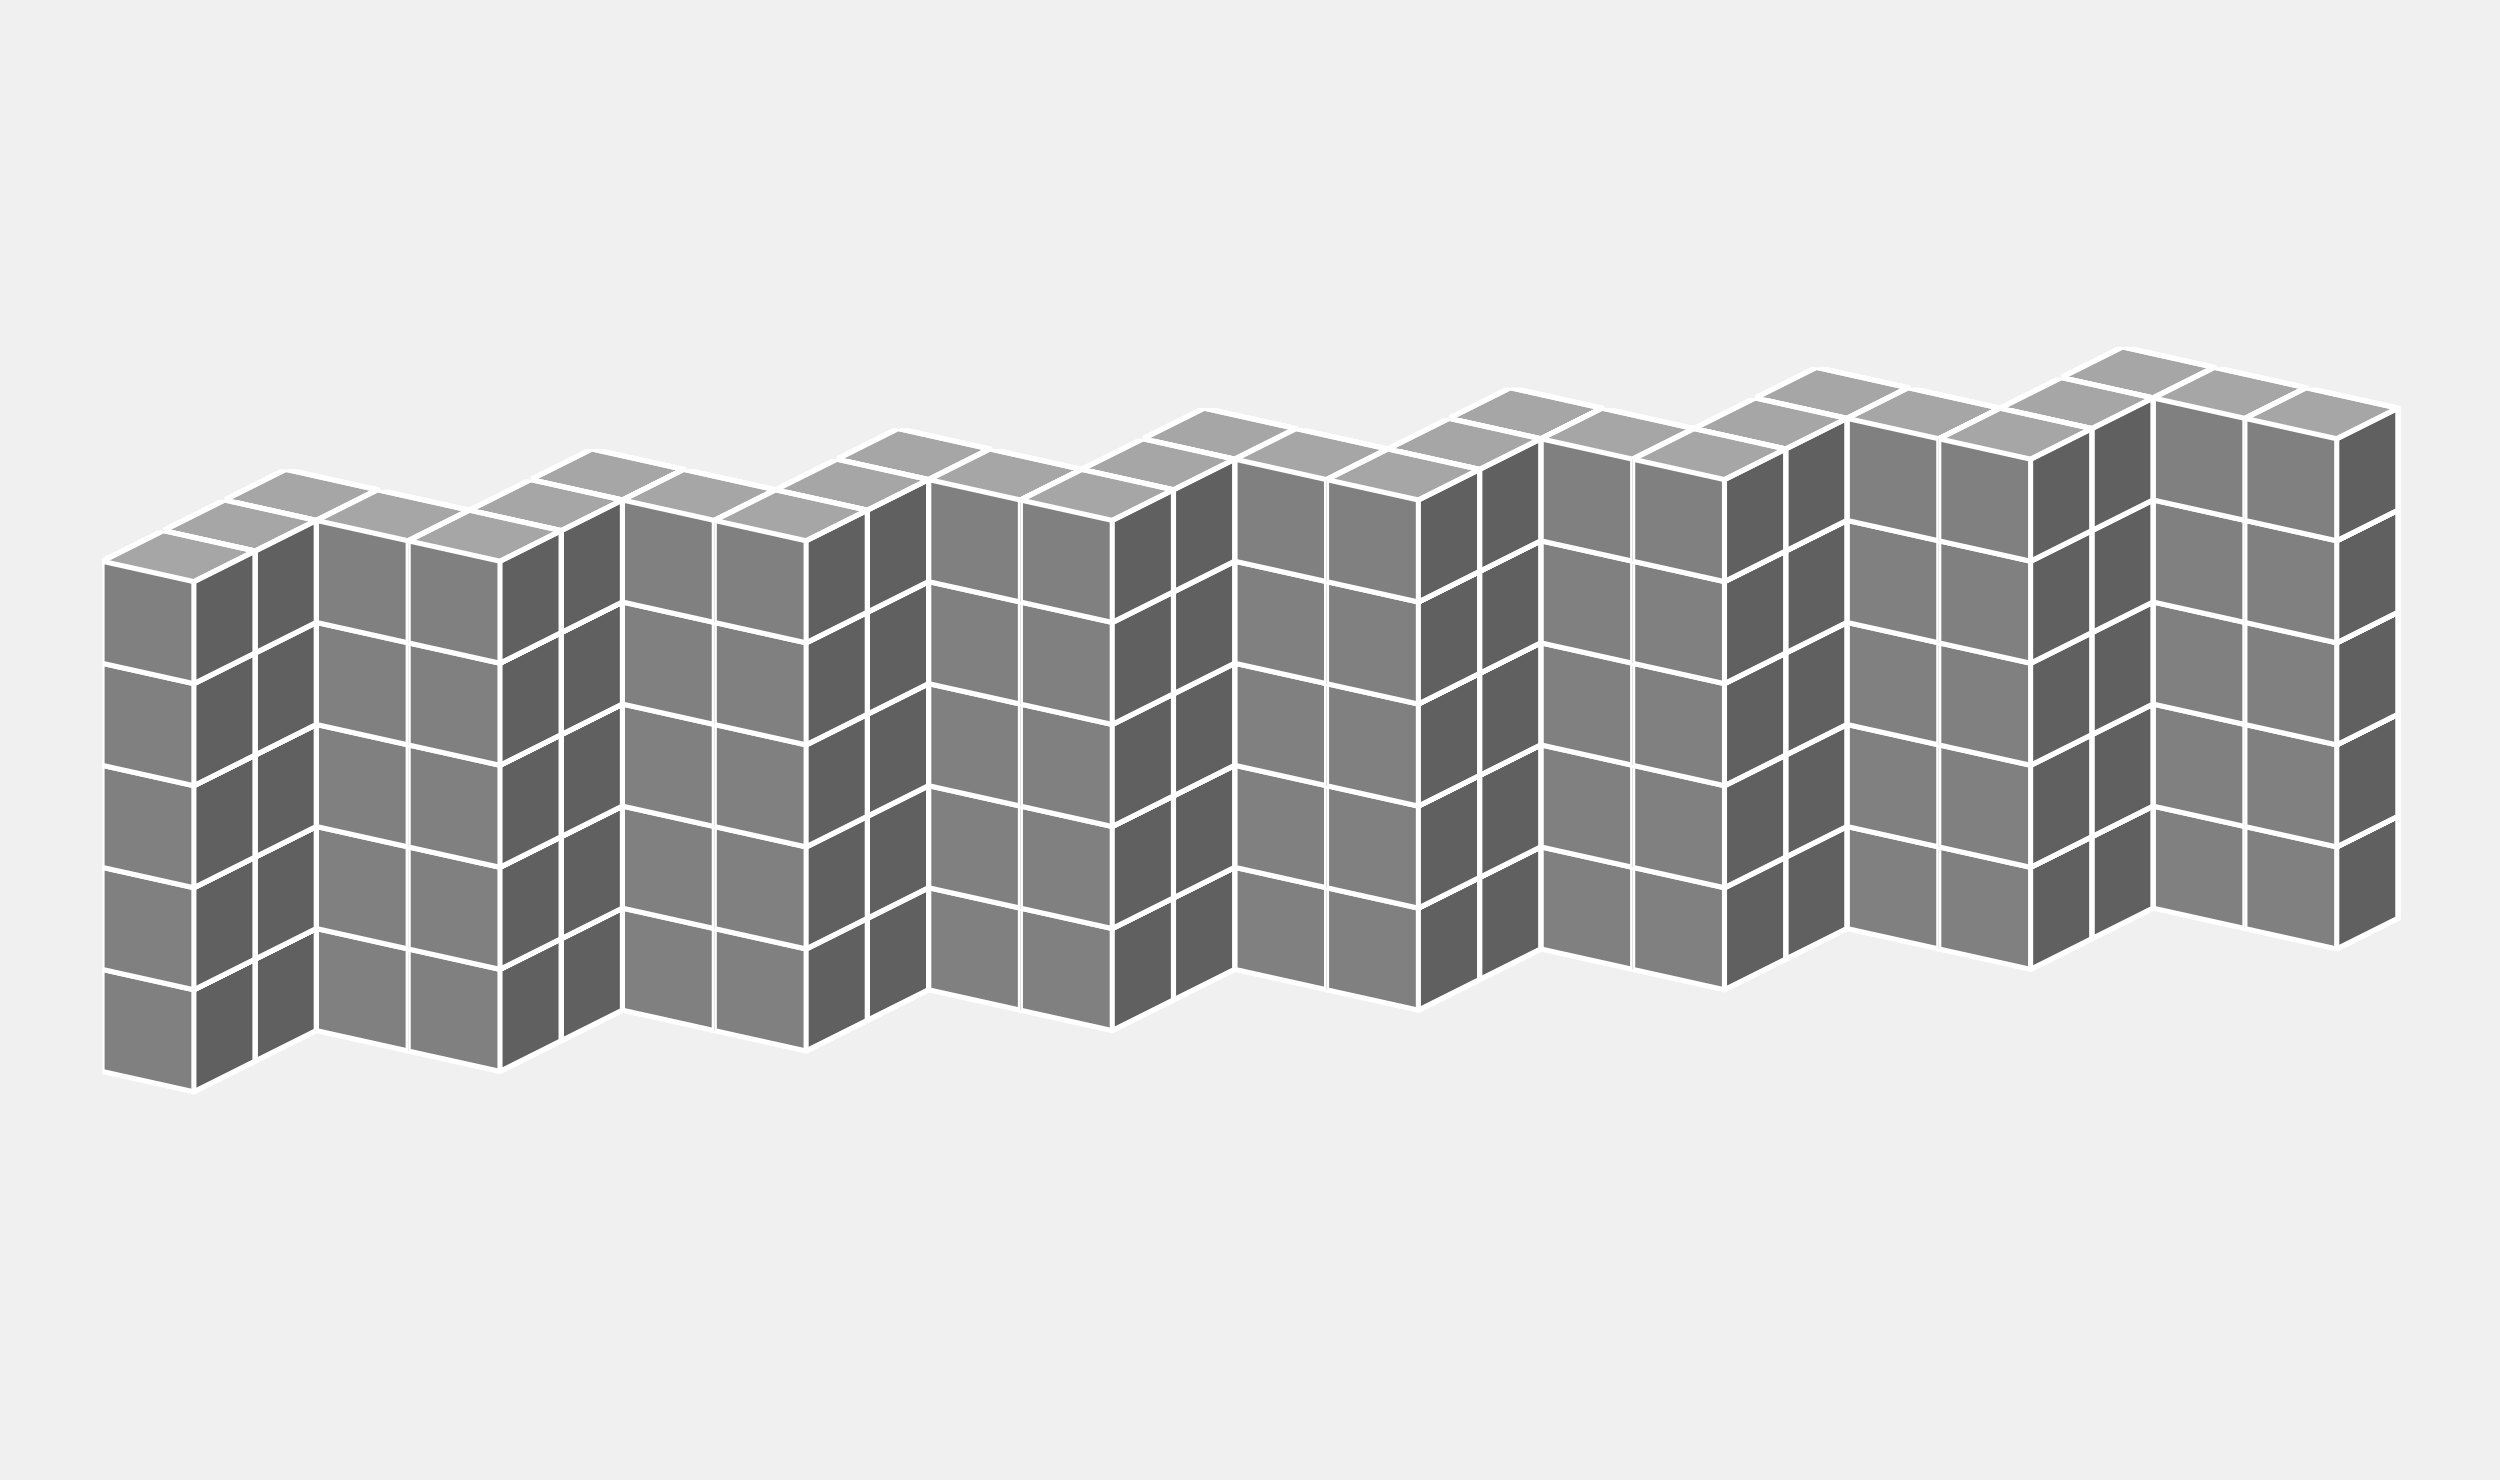
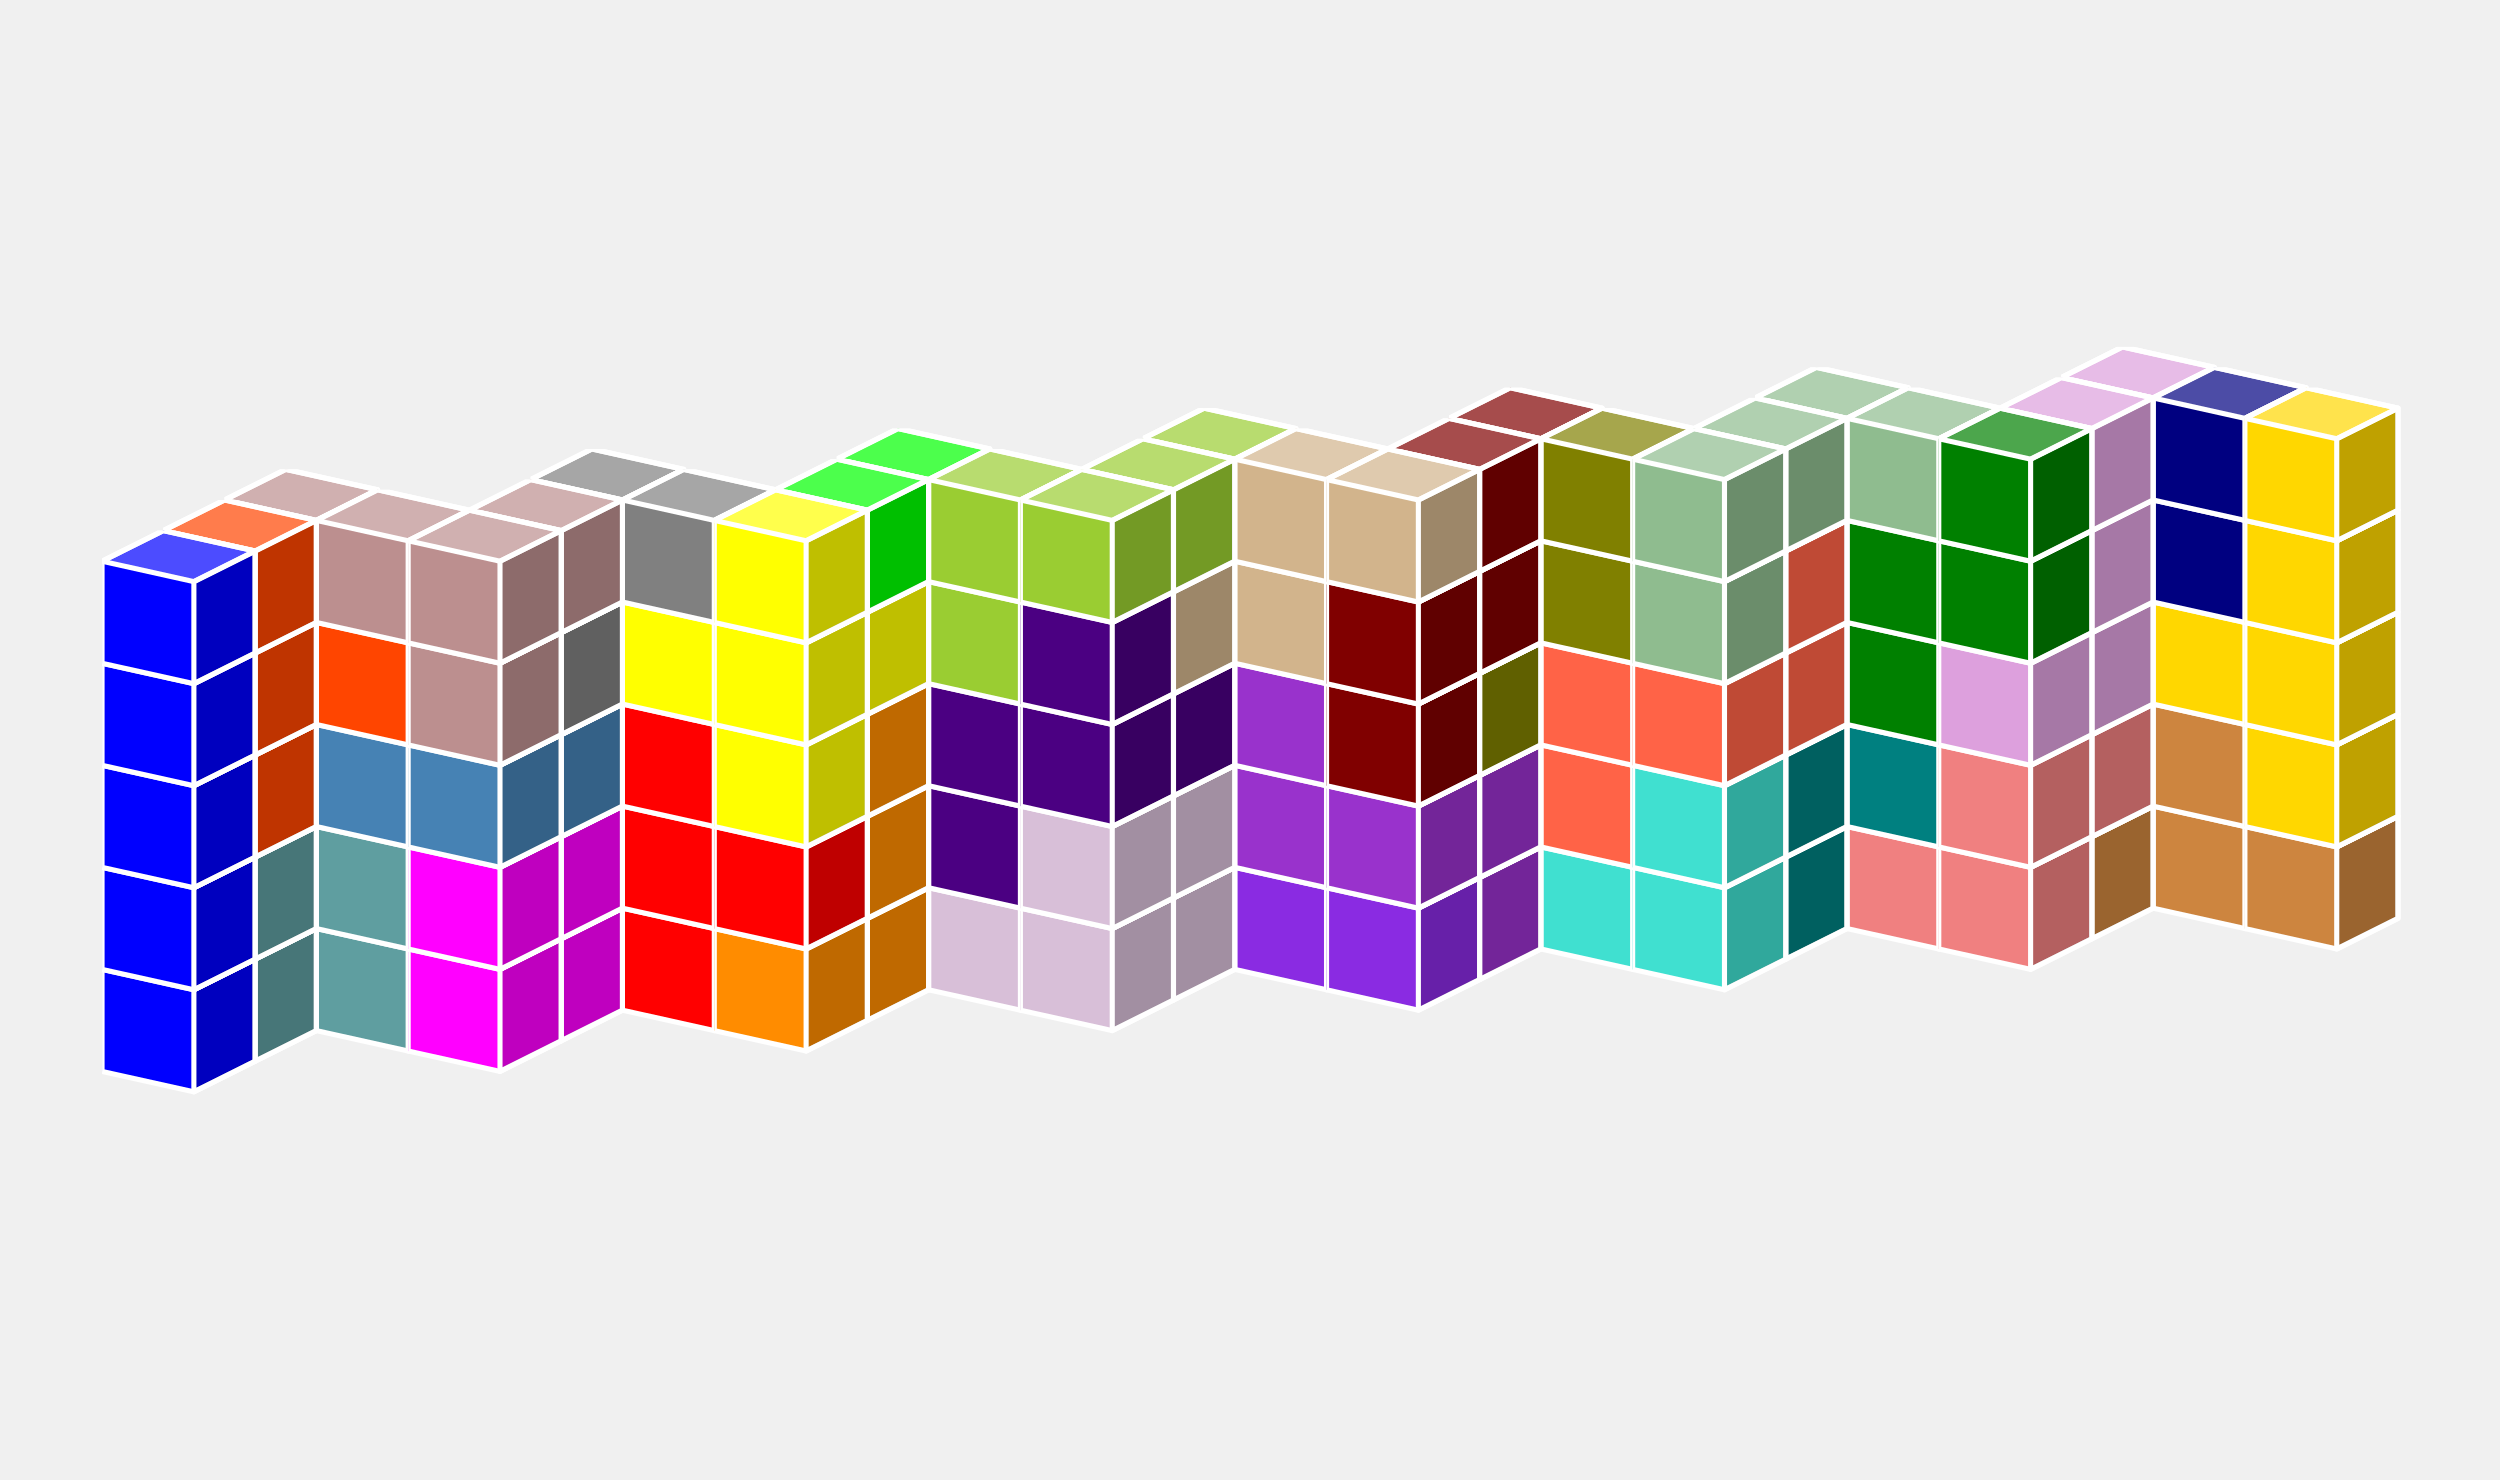
<svg xmlns="http://www.w3.org/2000/svg" xmlns:xlink="http://www.w3.org/1999/xlink" width="245" height="145" viewBox="0 0 245 145">
  <defs>
    <symbol id="cube0">
      <polygon fill="gray" stroke="white" stroke-width="0.5" stroke-linejoin="round" points="0,13 9,15 15,12 15,2 6,0 0,3" />
      <polygon fill="black" fill-opacity="0.25" stroke="white" stroke-width="0.5" stroke-linejoin="round" points="9,15 15,12 15,2 9,5" />
      <polygon fill="white" fill-opacity="0.30" stroke="white" stroke-width="0.5" stroke-linejoin="round" points="0,3 9,5 15,2 6,0" />
    </symbol>
    <symbol id="cubeA">
      <polygon fill="cadetblue" stroke="white" stroke-width="0.5" stroke-linejoin="round" points="0,13 9,15 15,12 15,2 6,0 0,3" />
      <polygon fill="black" fill-opacity="0.25" stroke="white" stroke-width="0.5" stroke-linejoin="round" points="9,15 15,12 15,2 9,5" />
      <polygon fill="white" fill-opacity="0.30" stroke="white" stroke-width="0.5" stroke-linejoin="round" points="0,3 9,5 15,2 6,0" />
    </symbol>
    <symbol id="cubeF">
      <polygon fill="green" stroke="white" stroke-width="0.5" stroke-linejoin="round" points="0,13 9,15 15,12 15,2 6,0 0,3" />
      <polygon fill="black" fill-opacity="0.25" stroke="white" stroke-width="0.5" stroke-linejoin="round" points="9,15 15,12 15,2 9,5" />
      <polygon fill="white" fill-opacity="0.30" stroke="white" stroke-width="0.5" stroke-linejoin="round" points="0,3 9,5 15,2 6,0" />
    </symbol>
    <symbol id="cubeI">
      <polygon fill="blue" stroke="white" stroke-width="0.5" stroke-linejoin="round" points="0,13 9,15 15,12 15,2 6,0 0,3" />
      <polygon fill="black" fill-opacity="0.25" stroke="white" stroke-width="0.5" stroke-linejoin="round" points="9,15 15,12 15,2 9,5" />
      <polygon fill="white" fill-opacity="0.30" stroke="white" stroke-width="0.5" stroke-linejoin="round" points="0,3 9,5 15,2 6,0" />
    </symbol>
    <symbol id="cubeJ1">
      <polygon fill="steelblue" stroke="white" stroke-width="0.5" stroke-linejoin="round" points="0,13 9,15 15,12 15,2 6,0 0,3" />
      <polygon fill="black" fill-opacity="0.25" stroke="white" stroke-width="0.5" stroke-linejoin="round" points="9,15 15,12 15,2 9,5" />
      <polygon fill="white" fill-opacity="0.30" stroke="white" stroke-width="0.5" stroke-linejoin="round" points="0,3 9,5 15,2 6,0" />
    </symbol>
    <symbol id="cubeJ2">
      <polygon fill="gray" stroke="white" stroke-width="0.5" stroke-linejoin="round" points="0,13 9,15 15,12 15,2 6,0 0,3" />
      <polygon fill="black" fill-opacity="0.25" stroke="white" stroke-width="0.5" stroke-linejoin="round" points="9,15 15,12 15,2 9,5" />
      <polygon fill="white" fill-opacity="0.30" stroke="white" stroke-width="0.5" stroke-linejoin="round" points="0,3 9,5 15,2 6,0" />
    </symbol>
    <symbol id="cubeJ4">
      <polygon fill="lightcoral" stroke="white" stroke-width="0.5" stroke-linejoin="round" points="0,13 9,15 15,12 15,2 6,0 0,3" />
      <polygon fill="black" fill-opacity="0.25" stroke="white" stroke-width="0.5" stroke-linejoin="round" points="9,15 15,12 15,2 9,5" />
      <polygon fill="white" fill-opacity="0.30" stroke="white" stroke-width="0.5" stroke-linejoin="round" points="0,3 9,5 15,2 6,0" />
    </symbol>
    <symbol id="cubeL">
      <polygon fill="lime" stroke="white" stroke-width="0.5" stroke-linejoin="round" points="0,13 9,15 15,12 15,2 6,0 0,3" />
      <polygon fill="black" fill-opacity="0.25" stroke="white" stroke-width="0.5" stroke-linejoin="round" points="9,15 15,12 15,2 9,5" />
      <polygon fill="white" fill-opacity="0.30" stroke="white" stroke-width="0.5" stroke-linejoin="round" points="0,3 9,5 15,2 6,0" />
    </symbol>
    <symbol id="cubeL1">
      <polygon fill="darkseagreen" stroke="white" stroke-width="0.5" stroke-linejoin="round" points="0,13 9,15 15,12 15,2 6,0 0,3" />
      <polygon fill="black" fill-opacity="0.25" stroke="white" stroke-width="0.5" stroke-linejoin="round" points="9,15 15,12 15,2 9,5" />
      <polygon fill="white" fill-opacity="0.30" stroke="white" stroke-width="0.5" stroke-linejoin="round" points="0,3 9,5 15,2 6,0" />
    </symbol>
    <symbol id="cubeL2">
      <polygon fill="peru" stroke="white" stroke-width="0.5" stroke-linejoin="round" points="0,13 9,15 15,12 15,2 6,0 0,3" />
      <polygon fill="black" fill-opacity="0.25" stroke="white" stroke-width="0.5" stroke-linejoin="round" points="9,15 15,12 15,2 9,5" />
      <polygon fill="white" fill-opacity="0.30" stroke="white" stroke-width="0.5" stroke-linejoin="round" points="0,3 9,5 15,2 6,0" />
    </symbol>
    <symbol id="cubeL3">
      <polygon fill="rosybrown" stroke="white" stroke-width="0.5" stroke-linejoin="round" points="0,13 9,15 15,12 15,2 6,0 0,3" />
      <polygon fill="black" fill-opacity="0.25" stroke="white" stroke-width="0.5" stroke-linejoin="round" points="9,15 15,12 15,2 9,5" />
      <polygon fill="white" fill-opacity="0.30" stroke="white" stroke-width="0.5" stroke-linejoin="round" points="0,3 9,5 15,2 6,0" />
    </symbol>
    <symbol id="cubeL4">
      <polygon fill="yellowgreen" stroke="white" stroke-width="0.5" stroke-linejoin="round" points="0,13 9,15 15,12 15,2 6,0 0,3" />
      <polygon fill="black" fill-opacity="0.25" stroke="white" stroke-width="0.5" stroke-linejoin="round" points="9,15 15,12 15,2 9,5" />
      <polygon fill="white" fill-opacity="0.30" stroke="white" stroke-width="0.5" stroke-linejoin="round" points="0,3 9,5 15,2 6,0" />
    </symbol>
    <symbol id="cubeN">
      <polygon fill="navy" stroke="white" stroke-width="0.5" stroke-linejoin="round" points="0,13 9,15 15,12 15,2 6,0 0,3" />
      <polygon fill="black" fill-opacity="0.25" stroke="white" stroke-width="0.5" stroke-linejoin="round" points="9,15 15,12 15,2 9,5" />
      <polygon fill="white" fill-opacity="0.30" stroke="white" stroke-width="0.5" stroke-linejoin="round" points="0,3 9,5 15,2 6,0" />
    </symbol>
    <symbol id="cubeN1">
      <polygon fill="olive" stroke="white" stroke-width="0.5" stroke-linejoin="round" points="0,13 9,15 15,12 15,2 6,0 0,3" />
      <polygon fill="black" fill-opacity="0.25" stroke="white" stroke-width="0.5" stroke-linejoin="round" points="9,15 15,12 15,2 9,5" />
      <polygon fill="white" fill-opacity="0.30" stroke="white" stroke-width="0.5" stroke-linejoin="round" points="0,3 9,5 15,2 6,0" />
    </symbol>
    <symbol id="cubeN2">
      <polygon fill="teal" stroke="white" stroke-width="0.5" stroke-linejoin="round" points="0,13 9,15 15,12 15,2 6,0 0,3" />
      <polygon fill="black" fill-opacity="0.25" stroke="white" stroke-width="0.5" stroke-linejoin="round" points="9,15 15,12 15,2 9,5" />
      <polygon fill="white" fill-opacity="0.30" stroke="white" stroke-width="0.5" stroke-linejoin="round" points="0,3 9,5 15,2 6,0" />
    </symbol>
    <symbol id="cubeP">
      <polygon fill="magenta" stroke="white" stroke-width="0.5" stroke-linejoin="round" points="0,13 9,15 15,12 15,2 6,0 0,3" />
      <polygon fill="black" fill-opacity="0.25" stroke="white" stroke-width="0.5" stroke-linejoin="round" points="9,15 15,12 15,2 9,5" />
      <polygon fill="white" fill-opacity="0.30" stroke="white" stroke-width="0.5" stroke-linejoin="round" points="0,3 9,5 15,2 6,0" />
    </symbol>
    <symbol id="cubeQ">
      <polygon fill="thistle" stroke="white" stroke-width="0.5" stroke-linejoin="round" points="0,13 9,15 15,12 15,2 6,0 0,3" />
      <polygon fill="black" fill-opacity="0.25" stroke="white" stroke-width="0.5" stroke-linejoin="round" points="9,15 15,12 15,2 9,5" />
      <polygon fill="white" fill-opacity="0.30" stroke="white" stroke-width="0.5" stroke-linejoin="round" points="0,3 9,5 15,2 6,0" />
    </symbol>
    <symbol id="cubeS1">
      <polygon fill="tan" stroke="white" stroke-width="0.5" stroke-linejoin="round" points="0,13 9,15 15,12 15,2 6,0 0,3" />
      <polygon fill="black" fill-opacity="0.25" stroke="white" stroke-width="0.5" stroke-linejoin="round" points="9,15 15,12 15,2 9,5" />
      <polygon fill="white" fill-opacity="0.30" stroke="white" stroke-width="0.5" stroke-linejoin="round" points="0,3 9,5 15,2 6,0" />
    </symbol>
    <symbol id="cubeS2">
      <polygon fill="indigo" stroke="white" stroke-width="0.5" stroke-linejoin="round" points="0,13 9,15 15,12 15,2 6,0 0,3" />
      <polygon fill="black" fill-opacity="0.25" stroke="white" stroke-width="0.5" stroke-linejoin="round" points="9,15 15,12 15,2 9,5" />
      <polygon fill="white" fill-opacity="0.30" stroke="white" stroke-width="0.5" stroke-linejoin="round" points="0,3 9,5 15,2 6,0" />
    </symbol>
    <symbol id="cubeT">
      <polygon fill="darkorange" stroke="white" stroke-width="0.5" stroke-linejoin="round" points="0,13 9,15 15,12 15,2 6,0 0,3" />
      <polygon fill="black" fill-opacity="0.25" stroke="white" stroke-width="0.5" stroke-linejoin="round" points="9,15 15,12 15,2 9,5" />
      <polygon fill="white" fill-opacity="0.30" stroke="white" stroke-width="0.5" stroke-linejoin="round" points="0,3 9,5 15,2 6,0" />
    </symbol>
    <symbol id="cubeT1">
      <polygon fill="yellow" stroke="white" stroke-width="0.5" stroke-linejoin="round" points="0,13 9,15 15,12 15,2 6,0 0,3" />
      <polygon fill="black" fill-opacity="0.25" stroke="white" stroke-width="0.5" stroke-linejoin="round" points="9,15 15,12 15,2 9,5" />
      <polygon fill="white" fill-opacity="0.30" stroke="white" stroke-width="0.5" stroke-linejoin="round" points="0,3 9,5 15,2 6,0" />
    </symbol>
    <symbol id="cubeT2">
      <polygon fill="orangered" stroke="white" stroke-width="0.5" stroke-linejoin="round" points="0,13 9,15 15,12 15,2 6,0 0,3" />
      <polygon fill="black" fill-opacity="0.25" stroke="white" stroke-width="0.5" stroke-linejoin="round" points="9,15 15,12 15,2 9,5" />
      <polygon fill="white" fill-opacity="0.30" stroke="white" stroke-width="0.5" stroke-linejoin="round" points="0,3 9,5 15,2 6,0" />
    </symbol>
    <symbol id="cubeU">
      <polygon fill="turquoise" stroke="white" stroke-width="0.5" stroke-linejoin="round" points="0,13 9,15 15,12 15,2 6,0 0,3" />
      <polygon fill="black" fill-opacity="0.25" stroke="white" stroke-width="0.5" stroke-linejoin="round" points="9,15 15,12 15,2 9,5" />
      <polygon fill="white" fill-opacity="0.30" stroke="white" stroke-width="0.5" stroke-linejoin="round" points="0,3 9,5 15,2 6,0" />
    </symbol>
    <symbol id="cubeV">
      <polygon fill="blueviolet" stroke="white" stroke-width="0.5" stroke-linejoin="round" points="0,13 9,15 15,12 15,2 6,0 0,3" />
      <polygon fill="black" fill-opacity="0.25" stroke="white" stroke-width="0.5" stroke-linejoin="round" points="9,15 15,12 15,2 9,5" />
      <polygon fill="white" fill-opacity="0.30" stroke="white" stroke-width="0.5" stroke-linejoin="round" points="0,3 9,5 15,2 6,0" />
    </symbol>
    <symbol id="cubeV1">
      <polygon fill="darkorchid" stroke="white" stroke-width="0.5" stroke-linejoin="round" points="0,13 9,15 15,12 15,2 6,0 0,3" />
      <polygon fill="black" fill-opacity="0.25" stroke="white" stroke-width="0.5" stroke-linejoin="round" points="9,15 15,12 15,2 9,5" />
      <polygon fill="white" fill-opacity="0.30" stroke="white" stroke-width="0.5" stroke-linejoin="round" points="0,3 9,5 15,2 6,0" />
    </symbol>
    <symbol id="cubeV2">
      <polygon fill="tomato" stroke="white" stroke-width="0.5" stroke-linejoin="round" points="0,13 9,15 15,12 15,2 6,0 0,3" />
      <polygon fill="black" fill-opacity="0.25" stroke="white" stroke-width="0.5" stroke-linejoin="round" points="9,15 15,12 15,2 9,5" />
      <polygon fill="white" fill-opacity="0.30" stroke="white" stroke-width="0.5" stroke-linejoin="round" points="0,3 9,5 15,2 6,0" />
    </symbol>
    <symbol id="cubeW">
      <polygon fill="maroon" stroke="white" stroke-width="0.5" stroke-linejoin="round" points="0,13 9,15 15,12 15,2 6,0 0,3" />
      <polygon fill="black" fill-opacity="0.25" stroke="white" stroke-width="0.5" stroke-linejoin="round" points="9,15 15,12 15,2 9,5" />
      <polygon fill="white" fill-opacity="0.30" stroke="white" stroke-width="0.5" stroke-linejoin="round" points="0,3 9,5 15,2 6,0" />
    </symbol>
    <symbol id="cubeX">
      <polygon fill="red" stroke="white" stroke-width="0.5" stroke-linejoin="round" points="0,13 9,15 15,12 15,2 6,0 0,3" />
      <polygon fill="black" fill-opacity="0.25" stroke="white" stroke-width="0.5" stroke-linejoin="round" points="9,15 15,12 15,2 9,5" />
      <polygon fill="white" fill-opacity="0.30" stroke="white" stroke-width="0.5" stroke-linejoin="round" points="0,3 9,5 15,2 6,0" />
    </symbol>
    <symbol id="cubeY">
      <polygon fill="gold" stroke="white" stroke-width="0.5" stroke-linejoin="round" points="0,13 9,15 15,12 15,2 6,0 0,3" />
      <polygon fill="black" fill-opacity="0.25" stroke="white" stroke-width="0.5" stroke-linejoin="round" points="9,15 15,12 15,2 9,5" />
      <polygon fill="white" fill-opacity="0.30" stroke="white" stroke-width="0.5" stroke-linejoin="round" points="0,3 9,5 15,2 6,0" />
    </symbol>
    <symbol id="cubeZ">
      <polygon fill="plum" stroke="white" stroke-width="0.5" stroke-linejoin="round" points="0,13 9,15 15,12 15,2 6,0 0,3" />
      <polygon fill="black" fill-opacity="0.25" stroke="white" stroke-width="0.5" stroke-linejoin="round" points="9,15 15,12 15,2 9,5" />
      <polygon fill="white" fill-opacity="0.30" stroke="white" stroke-width="0.5" stroke-linejoin="round" points="0,3 9,5 15,2 6,0" />
    </symbol>
  </defs>
  <g>
-     <use xlink:href="#cube0" x="202.000" y="74.000" />
-     <use xlink:href="#cube0" x="211.000" y="76.000" />
-     <use xlink:href="#cube0" x="220.000" y="78.000" />
-     <use xlink:href="#cube0" x="202.000" y="64.000" />
-     <use xlink:href="#cube0" x="211.000" y="66.000" />
-     <use xlink:href="#cube0" x="220.000" y="68.000" />
-     <use xlink:href="#cube0" x="202.000" y="54.000" />
-     <use xlink:href="#cube0" x="211.000" y="56.000" />
-     <use xlink:href="#cube0" x="220.000" y="58.000" />
-     <use xlink:href="#cube0" x="202.000" y="44.000" />
-     <use xlink:href="#cube0" x="211.000" y="46.000" />
-     <use xlink:href="#cube0" x="220.000" y="48.000" />
-     <use xlink:href="#cube0" x="202.000" y="34.000" />
-     <use xlink:href="#cube0" x="211.000" y="36.000" />
-     <use xlink:href="#cube0" x="220.000" y="38.000" />
-     <use xlink:href="#cube0" x="196.000" y="77.000" />
-     <use xlink:href="#cube0" x="196.000" y="67.000" />
-     <use xlink:href="#cube0" x="196.000" y="57.000" />
-     <use xlink:href="#cube0" x="196.000" y="47.000" />
-     <use xlink:href="#cube0" x="196.000" y="37.000" />
-     <use xlink:href="#cube0" x="172.000" y="76.000" />
-     <use xlink:href="#cube0" x="181.000" y="78.000" />
-     <use xlink:href="#cube0" x="190.000" y="80.000" />
-     <use xlink:href="#cube0" x="172.000" y="66.000" />
-     <use xlink:href="#cube0" x="181.000" y="68.000" />
-     <use xlink:href="#cube0" x="190.000" y="70.000" />
-     <use xlink:href="#cube0" x="172.000" y="56.000" />
-     <use xlink:href="#cube0" x="181.000" y="58.000" />
-     <use xlink:href="#cube0" x="190.000" y="60.000" />
-     <use xlink:href="#cube0" x="172.000" y="46.000" />
-     <use xlink:href="#cube0" x="181.000" y="48.000" />
-     <use xlink:href="#cube0" x="190.000" y="50.000" />
-     <use xlink:href="#cube0" x="172.000" y="36.000" />
-     <use xlink:href="#cube0" x="181.000" y="38.000" />
-     <use xlink:href="#cube0" x="190.000" y="40.000" />
-     <use xlink:href="#cube0" x="166.000" y="79.000" />
-     <use xlink:href="#cube0" x="166.000" y="69.000" />
-     <use xlink:href="#cube0" x="166.000" y="59.000" />
-     <use xlink:href="#cube0" x="166.000" y="49.000" />
-     <use xlink:href="#cube0" x="166.000" y="39.000" />
-     <use xlink:href="#cube0" x="142.000" y="78.000" />
-     <use xlink:href="#cube0" x="151.000" y="80.000" />
-     <use xlink:href="#cube0" x="160.000" y="82.000" />
-     <use xlink:href="#cube0" x="142.000" y="68.000" />
-     <use xlink:href="#cube0" x="151.000" y="70.000" />
-     <use xlink:href="#cube0" x="160.000" y="72.000" />
-     <use xlink:href="#cube0" x="142.000" y="58.000" />
-     <use xlink:href="#cube0" x="151.000" y="60.000" />
-     <use xlink:href="#cube0" x="160.000" y="62.000" />
-     <use xlink:href="#cube0" x="142.000" y="48.000" />
-     <use xlink:href="#cube0" x="151.000" y="50.000" />
-     <use xlink:href="#cube0" x="160.000" y="52.000" />
-     <use xlink:href="#cube0" x="142.000" y="38.000" />
-     <use xlink:href="#cube0" x="151.000" y="40.000" />
-     <use xlink:href="#cube0" x="160.000" y="42.000" />
-     <use xlink:href="#cube0" x="136.000" y="81.000" />
-     <use xlink:href="#cube0" x="136.000" y="71.000" />
-     <use xlink:href="#cube0" x="136.000" y="61.000" />
-     <use xlink:href="#cube0" x="136.000" y="51.000" />
-     <use xlink:href="#cube0" x="136.000" y="41.000" />
-     <use xlink:href="#cube0" x="112.000" y="80.000" />
-     <use xlink:href="#cube0" x="121.000" y="82.000" />
-     <use xlink:href="#cube0" x="130.000" y="84.000" />
-     <use xlink:href="#cube0" x="112.000" y="70.000" />
-     <use xlink:href="#cube0" x="121.000" y="72.000" />
-     <use xlink:href="#cube0" x="130.000" y="74.000" />
-     <use xlink:href="#cube0" x="112.000" y="60.000" />
-     <use xlink:href="#cube0" x="121.000" y="62.000" />
-     <use xlink:href="#cube0" x="130.000" y="64.000" />
-     <use xlink:href="#cube0" x="112.000" y="50.000" />
-     <use xlink:href="#cube0" x="121.000" y="52.000" />
-     <use xlink:href="#cube0" x="130.000" y="54.000" />
-     <use xlink:href="#cube0" x="112.000" y="40.000" />
-     <use xlink:href="#cube0" x="121.000" y="42.000" />
-     <use xlink:href="#cube0" x="130.000" y="44.000" />
-     <use xlink:href="#cube0" x="106.000" y="83.000" />
-     <use xlink:href="#cube0" x="106.000" y="73.000" />
-     <use xlink:href="#cube0" x="106.000" y="63.000" />
-     <use xlink:href="#cube0" x="106.000" y="53.000" />
-     <use xlink:href="#cube0" x="106.000" y="43.000" />
-     <use xlink:href="#cube0" x="82.000" y="82.000" />
-     <use xlink:href="#cube0" x="91.000" y="84.000" />
-     <use xlink:href="#cube0" x="100.000" y="86.000" />
-     <use xlink:href="#cube0" x="82.000" y="72.000" />
-     <use xlink:href="#cube0" x="91.000" y="74.000" />
-     <use xlink:href="#cube0" x="100.000" y="76.000" />
-     <use xlink:href="#cube0" x="82.000" y="62.000" />
-     <use xlink:href="#cube0" x="91.000" y="64.000" />
-     <use xlink:href="#cube0" x="100.000" y="66.000" />
-     <use xlink:href="#cube0" x="82.000" y="52.000" />
-     <use xlink:href="#cube0" x="91.000" y="54.000" />
-     <use xlink:href="#cube0" x="100.000" y="56.000" />
-     <use xlink:href="#cube0" x="82.000" y="42.000" />
-     <use xlink:href="#cube0" x="91.000" y="44.000" />
-     <use xlink:href="#cube0" x="100.000" y="46.000" />
-     <use xlink:href="#cube0" x="76.000" y="85.000" />
-     <use xlink:href="#cube0" x="76.000" y="75.000" />
-     <use xlink:href="#cube0" x="76.000" y="65.000" />
-     <use xlink:href="#cube0" x="76.000" y="55.000" />
-     <use xlink:href="#cube0" x="76.000" y="45.000" />
-     <use xlink:href="#cube0" x="52.000" y="84.000" />
-     <use xlink:href="#cube0" x="61.000" y="86.000" />
-     <use xlink:href="#cube0" x="70.000" y="88.000" />
-     <use xlink:href="#cube0" x="52.000" y="74.000" />
-     <use xlink:href="#cube0" x="61.000" y="76.000" />
-     <use xlink:href="#cube0" x="70.000" y="78.000" />
-     <use xlink:href="#cube0" x="52.000" y="64.000" />
-     <use xlink:href="#cube0" x="61.000" y="66.000" />
-     <use xlink:href="#cube0" x="70.000" y="68.000" />
-     <use xlink:href="#cube0" x="52.000" y="54.000" />
-     <use xlink:href="#cube0" x="61.000" y="56.000" />
-     <use xlink:href="#cube0" x="70.000" y="58.000" />
-     <use xlink:href="#cube0" x="52.000" y="44.000" />
-     <use xlink:href="#cube0" x="61.000" y="46.000" />
-     <use xlink:href="#cube0" x="70.000" y="48.000" />
-     <use xlink:href="#cube0" x="46.000" y="87.000" />
-     <use xlink:href="#cube0" x="46.000" y="77.000" />
-     <use xlink:href="#cube0" x="46.000" y="67.000" />
-     <use xlink:href="#cube0" x="46.000" y="57.000" />
-     <use xlink:href="#cube0" x="46.000" y="47.000" />
-     <use xlink:href="#cube0" x="22.000" y="86.000" />
-     <use xlink:href="#cube0" x="31.000" y="88.000" />
-     <use xlink:href="#cube0" x="40.000" y="90.000" />
-     <use xlink:href="#cube0" x="22.000" y="76.000" />
-     <use xlink:href="#cube0" x="31.000" y="78.000" />
-     <use xlink:href="#cube0" x="40.000" y="80.000" />
-     <use xlink:href="#cube0" x="22.000" y="66.000" />
-     <use xlink:href="#cube0" x="31.000" y="68.000" />
-     <use xlink:href="#cube0" x="40.000" y="70.000" />
-     <use xlink:href="#cube0" x="22.000" y="56.000" />
-     <use xlink:href="#cube0" x="31.000" y="58.000" />
-     <use xlink:href="#cube0" x="40.000" y="60.000" />
-     <use xlink:href="#cube0" x="22.000" y="46.000" />
-     <use xlink:href="#cube0" x="31.000" y="48.000" />
-     <use xlink:href="#cube0" x="40.000" y="50.000" />
-     <use xlink:href="#cube0" x="16.000" y="89.000" />
-     <use xlink:href="#cube0" x="16.000" y="79.000" />
-     <use xlink:href="#cube0" x="16.000" y="69.000" />
-     <use xlink:href="#cube0" x="16.000" y="59.000" />
-     <use xlink:href="#cube0" x="16.000" y="49.000" />
-     <use xlink:href="#cube0" x="10.000" y="92.000" />
-     <use xlink:href="#cube0" x="10.000" y="82.000" />
-     <use xlink:href="#cube0" x="10.000" y="72.000" />
-     <use xlink:href="#cube0" x="10.000" y="62.000" />
-     <use xlink:href="#cube0" x="10.000" y="52.000" />
+     <use xlink:href="#cubeL2" x="202.000" y="74.000" />
+     <use xlink:href="#cubeL2" x="211.000" y="76.000" />
+     <use xlink:href="#cubeL2" x="220.000" y="78.000" />
+     <use xlink:href="#cubeN" x="202.000" y="64.000" />
+     <use xlink:href="#cubeL2" x="211.000" y="66.000" />
+     <use xlink:href="#cubeY" x="220.000" y="68.000" />
+     <use xlink:href="#cubeN" x="202.000" y="54.000" />
+     <use xlink:href="#cubeY" x="211.000" y="56.000" />
+     <use xlink:href="#cubeY" x="220.000" y="58.000" />
+     <use xlink:href="#cubeN" x="202.000" y="44.000" />
+     <use xlink:href="#cubeN" x="211.000" y="46.000" />
+     <use xlink:href="#cubeY" x="220.000" y="48.000" />
+     <use xlink:href="#cubeZ" x="202.000" y="34.000" />
+     <use xlink:href="#cubeN" x="211.000" y="36.000" />
+     <use xlink:href="#cubeY" x="220.000" y="38.000" />
+     <use xlink:href="#cubeL2" x="196.000" y="77.000" />
+     <use xlink:href="#cubeJ4" x="196.000" y="67.000" />
+     <use xlink:href="#cubeZ" x="196.000" y="57.000" />
+     <use xlink:href="#cubeZ" x="196.000" y="47.000" />
+     <use xlink:href="#cubeZ" x="196.000" y="37.000" />
+     <use xlink:href="#cubeJ4" x="172.000" y="76.000" />
+     <use xlink:href="#cubeJ4" x="181.000" y="78.000" />
+     <use xlink:href="#cubeJ4" x="190.000" y="80.000" />
+     <use xlink:href="#cubeN2" x="172.000" y="66.000" />
+     <use xlink:href="#cubeN2" x="181.000" y="68.000" />
+     <use xlink:href="#cubeJ4" x="190.000" y="70.000" />
+     <use xlink:href="#cubeN2" x="172.000" y="56.000" />
+     <use xlink:href="#cubeF" x="181.000" y="58.000" />
+     <use xlink:href="#cubeZ" x="190.000" y="60.000" />
+     <use xlink:href="#cubeF" x="172.000" y="46.000" />
+     <use xlink:href="#cubeF" x="181.000" y="48.000" />
+     <use xlink:href="#cubeF" x="190.000" y="50.000" />
+     <use xlink:href="#cubeL1" x="172.000" y="36.000" />
+     <use xlink:href="#cubeL1" x="181.000" y="38.000" />
+     <use xlink:href="#cubeF" x="190.000" y="40.000" />
+     <use xlink:href="#cubeN2" x="166.000" y="79.000" />
+     <use xlink:href="#cubeN2" x="166.000" y="69.000" />
+     <use xlink:href="#cubeV2" x="166.000" y="59.000" />
+     <use xlink:href="#cubeV2" x="166.000" y="49.000" />
+     <use xlink:href="#cubeL1" x="166.000" y="39.000" />
+     <use xlink:href="#cubeU" x="142.000" y="78.000" />
+     <use xlink:href="#cubeU" x="151.000" y="80.000" />
+     <use xlink:href="#cubeU" x="160.000" y="82.000" />
+     <use xlink:href="#cubeU" x="142.000" y="68.000" />
+     <use xlink:href="#cubeV2" x="151.000" y="70.000" />
+     <use xlink:href="#cubeU" x="160.000" y="72.000" />
+     <use xlink:href="#cubeN1" x="142.000" y="58.000" />
+     <use xlink:href="#cubeV2" x="151.000" y="60.000" />
+     <use xlink:href="#cubeV2" x="160.000" y="62.000" />
+     <use xlink:href="#cubeN1" x="142.000" y="48.000" />
+     <use xlink:href="#cubeN1" x="151.000" y="50.000" />
+     <use xlink:href="#cubeL1" x="160.000" y="52.000" />
+     <use xlink:href="#cubeW" x="142.000" y="38.000" />
+     <use xlink:href="#cubeN1" x="151.000" y="40.000" />
+     <use xlink:href="#cubeL1" x="160.000" y="42.000" />
+     <use xlink:href="#cubeV1" x="136.000" y="81.000" />
+     <use xlink:href="#cubeV1" x="136.000" y="71.000" />
+     <use xlink:href="#cubeN1" x="136.000" y="61.000" />
+     <use xlink:href="#cubeW" x="136.000" y="51.000" />
+     <use xlink:href="#cubeW" x="136.000" y="41.000" />
+     <use xlink:href="#cubeV" x="112.000" y="80.000" />
+     <use xlink:href="#cubeV" x="121.000" y="82.000" />
+     <use xlink:href="#cubeV" x="130.000" y="84.000" />
+     <use xlink:href="#cubeV" x="112.000" y="70.000" />
+     <use xlink:href="#cubeV1" x="121.000" y="72.000" />
+     <use xlink:href="#cubeV1" x="130.000" y="74.000" />
+     <use xlink:href="#cubeV" x="112.000" y="60.000" />
+     <use xlink:href="#cubeV1" x="121.000" y="62.000" />
+     <use xlink:href="#cubeW" x="130.000" y="64.000" />
+     <use xlink:href="#cubeS1" x="112.000" y="50.000" />
+     <use xlink:href="#cubeS1" x="121.000" y="52.000" />
+     <use xlink:href="#cubeW" x="130.000" y="54.000" />
+     <use xlink:href="#cubeL4" x="112.000" y="40.000" />
+     <use xlink:href="#cubeS1" x="121.000" y="42.000" />
+     <use xlink:href="#cubeS1" x="130.000" y="44.000" />
+     <use xlink:href="#cubeQ" x="106.000" y="83.000" />
+     <use xlink:href="#cubeQ" x="106.000" y="73.000" />
+     <use xlink:href="#cubeS2" x="106.000" y="63.000" />
+     <use xlink:href="#cubeS1" x="106.000" y="53.000" />
+     <use xlink:href="#cubeL4" x="106.000" y="43.000" />
+     <use xlink:href="#cubeT" x="82.000" y="82.000" />
+     <use xlink:href="#cubeQ" x="91.000" y="84.000" />
+     <use xlink:href="#cubeQ" x="100.000" y="86.000" />
+     <use xlink:href="#cubeL" x="82.000" y="72.000" />
+     <use xlink:href="#cubeS2" x="91.000" y="74.000" />
+     <use xlink:href="#cubeQ" x="100.000" y="76.000" />
+     <use xlink:href="#cubeL" x="82.000" y="62.000" />
+     <use xlink:href="#cubeS2" x="91.000" y="64.000" />
+     <use xlink:href="#cubeS2" x="100.000" y="66.000" />
+     <use xlink:href="#cubeL" x="82.000" y="52.000" />
+     <use xlink:href="#cubeL4" x="91.000" y="54.000" />
+     <use xlink:href="#cubeS2" x="100.000" y="56.000" />
+     <use xlink:href="#cubeL" x="82.000" y="42.000" />
+     <use xlink:href="#cubeL4" x="91.000" y="44.000" />
+     <use xlink:href="#cubeL4" x="100.000" y="46.000" />
+     <use xlink:href="#cubeT" x="76.000" y="85.000" />
+     <use xlink:href="#cubeT" x="76.000" y="75.000" />
+     <use xlink:href="#cubeT" x="76.000" y="65.000" />
+     <use xlink:href="#cubeT1" x="76.000" y="55.000" />
+     <use xlink:href="#cubeL" x="76.000" y="45.000" />
+     <use xlink:href="#cubeP" x="52.000" y="84.000" />
+     <use xlink:href="#cubeX" x="61.000" y="86.000" />
+     <use xlink:href="#cubeT" x="70.000" y="88.000" />
+     <use xlink:href="#cubeX" x="52.000" y="74.000" />
+     <use xlink:href="#cubeX" x="61.000" y="76.000" />
+     <use xlink:href="#cubeX" x="70.000" y="78.000" />
+     <use xlink:href="#cubeJ2" x="52.000" y="64.000" />
+     <use xlink:href="#cubeX" x="61.000" y="66.000" />
+     <use xlink:href="#cubeT1" x="70.000" y="68.000" />
+     <use xlink:href="#cubeJ2" x="52.000" y="54.000" />
+     <use xlink:href="#cubeT1" x="61.000" y="56.000" />
+     <use xlink:href="#cubeT1" x="70.000" y="58.000" />
+     <use xlink:href="#cubeJ2" x="52.000" y="44.000" />
+     <use xlink:href="#cubeJ2" x="61.000" y="46.000" />
+     <use xlink:href="#cubeT1" x="70.000" y="48.000" />
+     <use xlink:href="#cubeP" x="46.000" y="87.000" />
+     <use xlink:href="#cubeP" x="46.000" y="77.000" />
+     <use xlink:href="#cubeJ1" x="46.000" y="67.000" />
+     <use xlink:href="#cubeJ2" x="46.000" y="57.000" />
+     <use xlink:href="#cubeL3" x="46.000" y="47.000" />
+     <use xlink:href="#cubeA" x="22.000" y="86.000" />
+     <use xlink:href="#cubeA" x="31.000" y="88.000" />
+     <use xlink:href="#cubeP" x="40.000" y="90.000" />
+     <use xlink:href="#cubeJ1" x="22.000" y="76.000" />
+     <use xlink:href="#cubeA" x="31.000" y="78.000" />
+     <use xlink:href="#cubeP" x="40.000" y="80.000" />
+     <use xlink:href="#cubeJ1" x="22.000" y="66.000" />
+     <use xlink:href="#cubeJ1" x="31.000" y="68.000" />
+     <use xlink:href="#cubeJ1" x="40.000" y="70.000" />
+     <use xlink:href="#cubeT2" x="22.000" y="56.000" />
+     <use xlink:href="#cubeT2" x="31.000" y="58.000" />
+     <use xlink:href="#cubeL3" x="40.000" y="60.000" />
+     <use xlink:href="#cubeL3" x="22.000" y="46.000" />
+     <use xlink:href="#cubeL3" x="31.000" y="48.000" />
+     <use xlink:href="#cubeL3" x="40.000" y="50.000" />
+     <use xlink:href="#cubeA" x="16.000" y="89.000" />
+     <use xlink:href="#cubeA" x="16.000" y="79.000" />
+     <use xlink:href="#cubeT2" x="16.000" y="69.000" />
+     <use xlink:href="#cubeT2" x="16.000" y="59.000" />
+     <use xlink:href="#cubeT2" x="16.000" y="49.000" />
+     <use xlink:href="#cubeI" x="10.000" y="92.000" />
+     <use xlink:href="#cubeI" x="10.000" y="82.000" />
+     <use xlink:href="#cubeI" x="10.000" y="72.000" />
+     <use xlink:href="#cubeI" x="10.000" y="62.000" />
+     <use xlink:href="#cubeI" x="10.000" y="52.000" />
  </g>
</svg>
